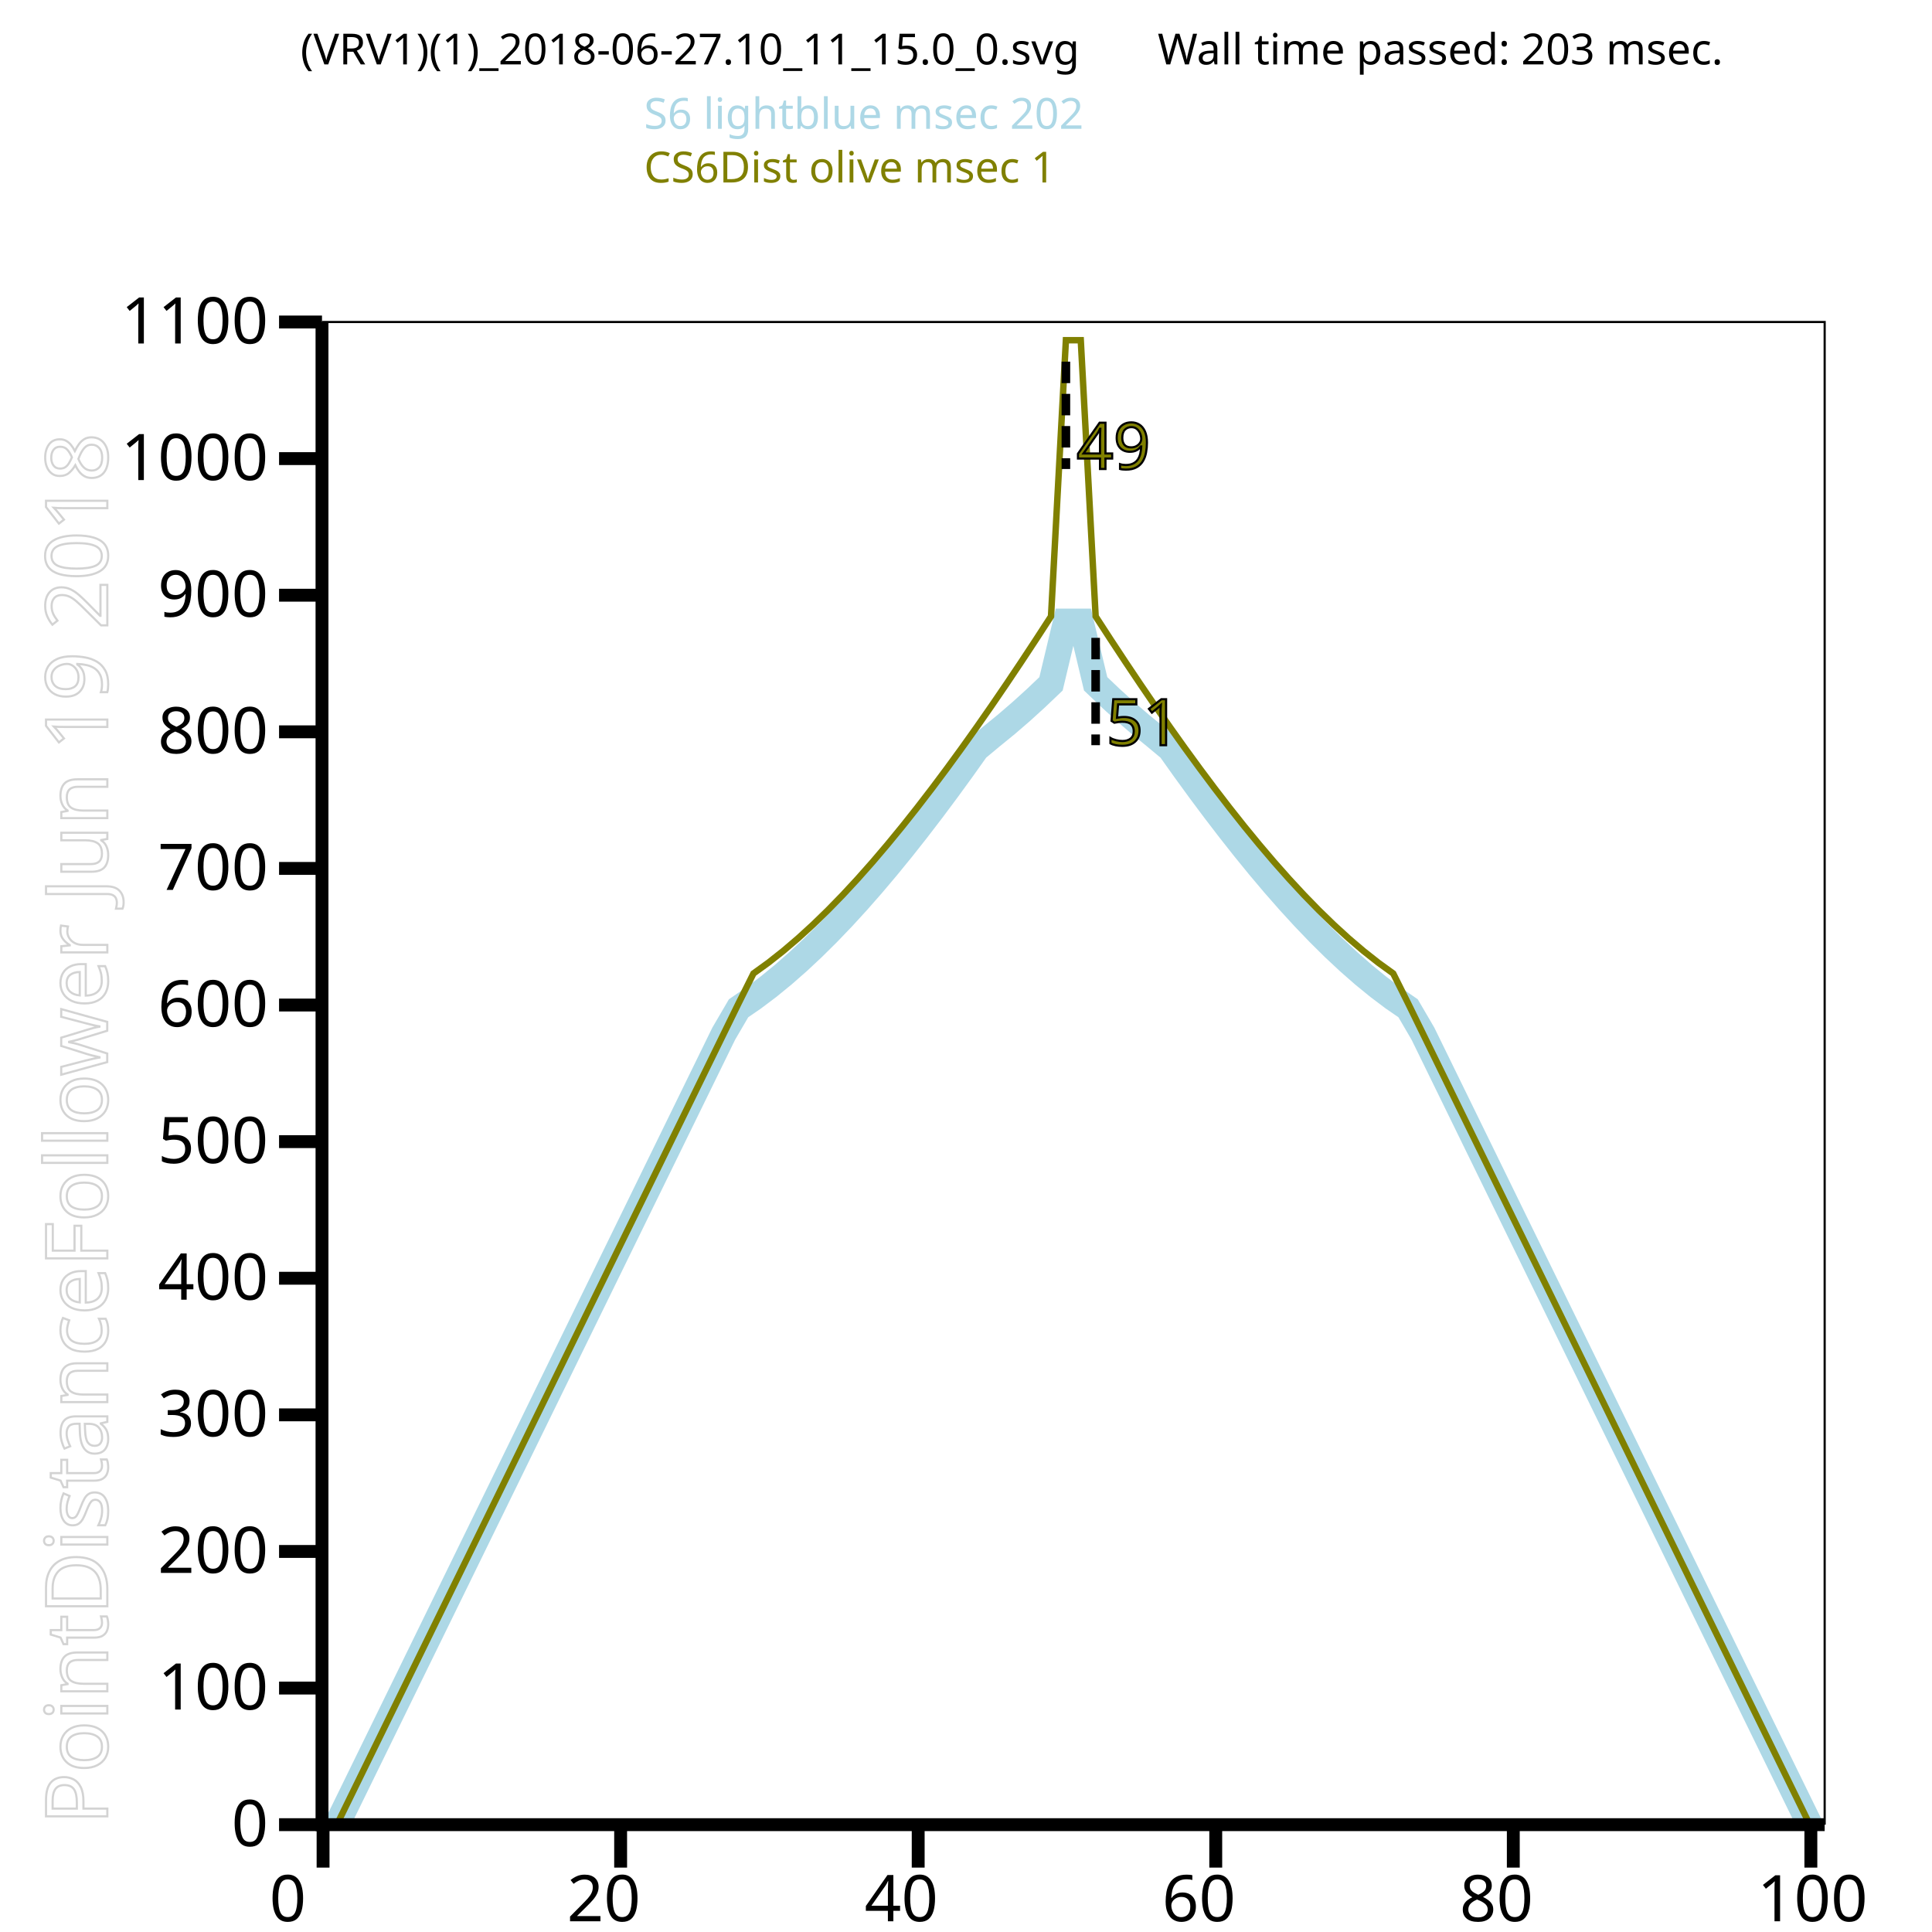
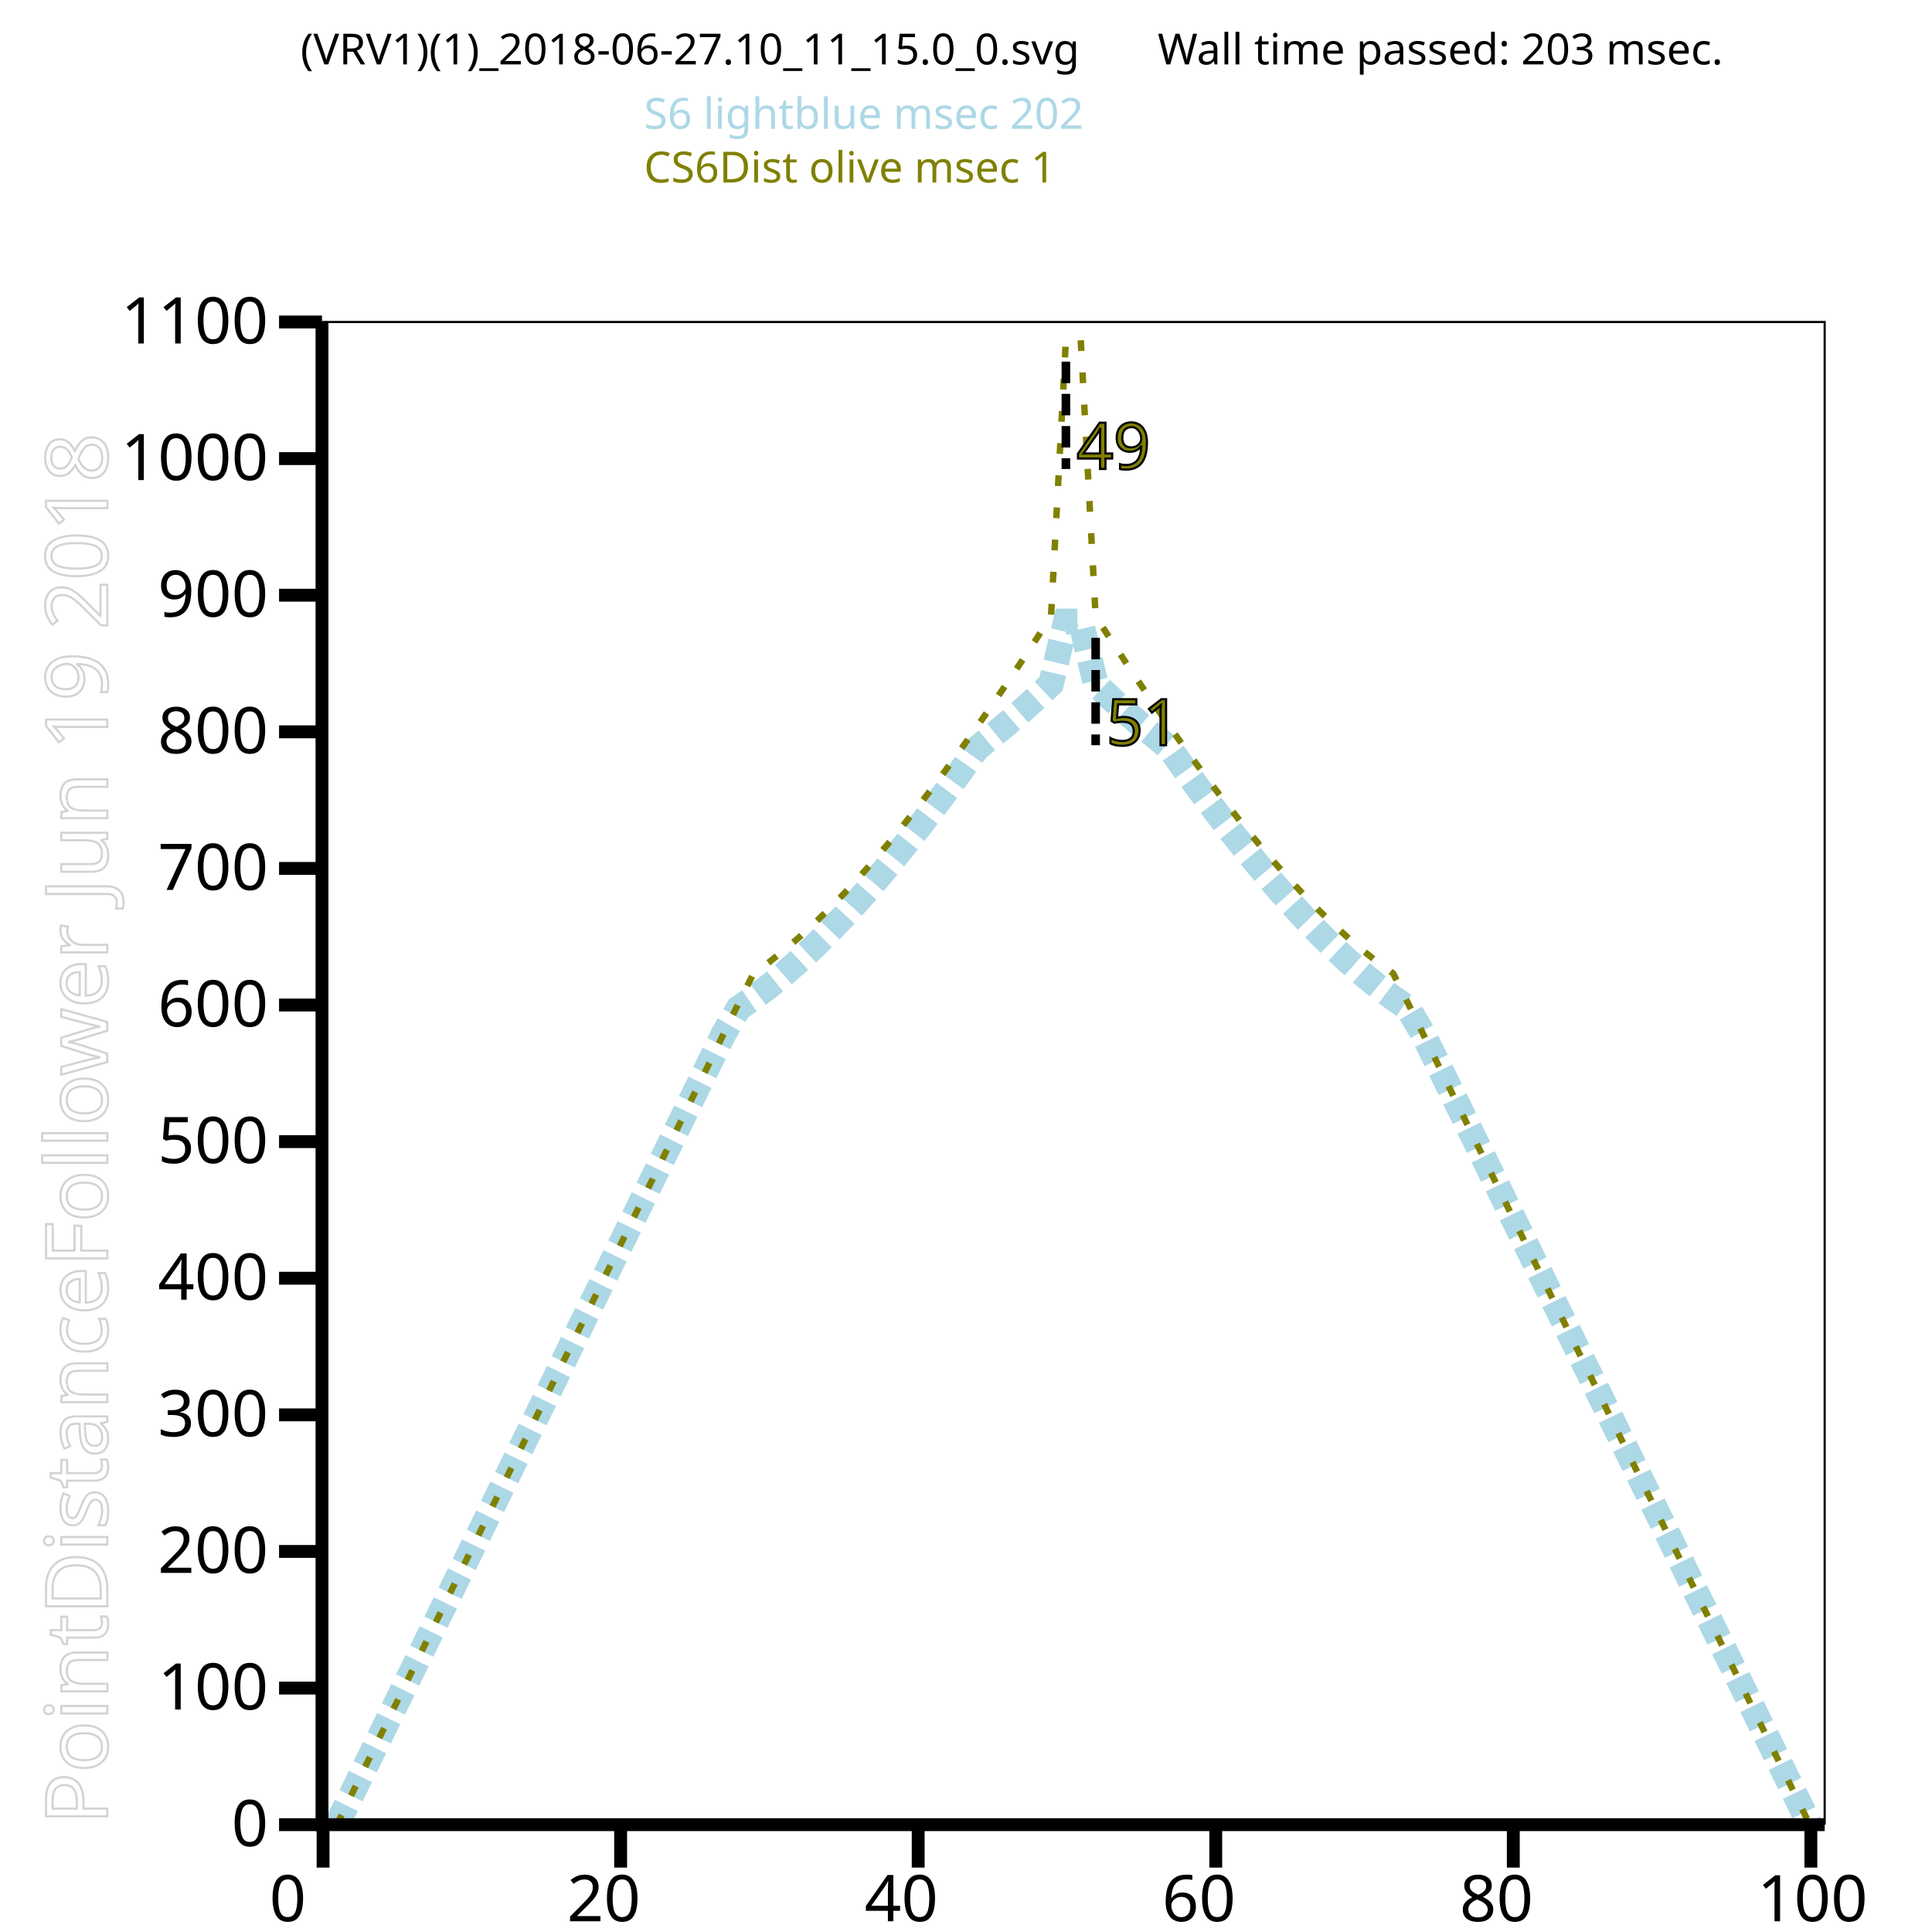
<svg xmlns="http://www.w3.org/2000/svg" width="900" height="900" viewBox="1 0900 900" version="1.1">
  <g transform="scale(1 1)">
    <text x="-850" y="50" transform="rotate(-90)" font-family="sans-serif" font-size="40" stroke="lightgray" fill="none"> PointDistanceFollower   Jun 19 2018</text>
    <text x="140" y="30" font-family="sans-serif" font-size="20">(VRV1)(1)_2018-06-27.10_11_15.0_0.svg        Wall time passed: 203 msec.</text>
    <text x="300" y="60" font-family="sans-serif" font-size="20" fill="lightblue">S6  lightblue     msec  202</text>
    <text x="300" y="85" font-family="sans-serif" font-size="20" fill="olive">CS6Dist  olive     msec  1</text>
    <g transform="translate(150,850) scale(1 -1)">
-       <polyline fill="none" stroke=" lightblue " stroke-width=" 12 " points=" 6.931,0 13.861,14.171 20.792,28.343 27.723,42.514 34.654,56.685 41.584,70.856 48.515,85.028 55.446,99.199 62.376,113.37 69.307,127.542 76.238,141.713 83.168,155.884 90.099,170.055 97.03,184.227 103.96,198.398 110.891,212.569 117.822,226.741 124.752,240.912 131.683,255.083 138.614,269.254 145.545,283.426 152.475,297.597 159.406,311.768 166.337,325.939 173.267,340.111 180.198,354.282 187.129,368.453 194.059,380.315 200.99,385.077 207.921,390.296 214.851,395.954 221.782,402.031 228.713,408.51 235.644,415.372 242.574,422.597 249.505,430.168 256.436,438.067 263.366,446.276 270.297,454.779 277.228,463.559 284.158,472.601 291.089,481.89 298.02,491.412 304.95,501.154 311.881,506.934 318.812,512.578 325.743,518.553 332.673,524.849 339.604,531.453 346.535,560.475 353.465,560.475 360.396,531.453 367.327,524.849 374.257,518.553 381.188,512.578 388.119,506.934 395.05,501.154 401.98,491.412 408.911,481.89 415.842,472.601 422.772,463.559 429.703,454.779 436.634,446.276 443.564,438.067 450.495,430.168 457.426,422.597 464.356,415.372 471.287,408.51 478.218,402.031 485.149,395.954 492.079,390.296 499.01,385.077 505.941,380.315 512.871,368.453 519.802,354.282 526.733,340.111 533.663,325.939 540.594,311.768 547.525,297.597 554.455,283.426 561.386,269.254 568.317,255.083 575.248,240.912 582.178,226.741 589.109,212.569 596.04,198.398 602.97,184.227 609.901,170.055 616.832,155.884 623.762,141.713 630.693,127.542 637.624,113.37 644.554,99.199 651.485,85.028 658.416,70.856 665.347,56.685 672.277,42.514 679.208,28.343 686.139,14.171 693.069,0 " />
-       <polyline fill="none" stroke=" olive " stroke-width=" 3 " points=" 6.931,0 13.861,14.171 20.792,28.343 27.723,42.514 34.654,56.685 41.584,70.856 48.515,85.028 55.446,99.199 62.376,113.37 69.307,127.542 76.238,141.713 83.168,155.884 90.099,170.055 97.03,184.227 103.96,198.398 110.891,212.569 117.822,226.741 124.752,240.912 131.683,255.083 138.614,269.254 145.545,283.426 152.475,297.597 159.406,311.768 166.337,325.939 173.267,340.111 180.198,354.282 187.129,368.453 194.059,382.625 200.99,396.522 207.921,401.533 214.851,407.004 221.782,412.916 228.713,419.249 235.644,425.983 242.574,433.098 249.505,440.574 256.436,448.392 263.366,456.535 270.297,464.983 277.228,473.719 284.158,482.728 291.089,491.993 298.02,501.499 304.95,511.232 311.881,521.179 318.812,531.327 325.743,541.665 332.673,552.181 339.604,562.864 346.535,691.527 353.465,691.527 360.396,562.864 367.327,552.181 374.257,541.665 381.188,531.327 388.119,521.179 395.05,511.232 401.98,501.499 408.911,491.993 415.842,482.728 422.772,473.719 429.703,464.983 436.634,456.535 443.564,448.392 450.495,440.574 457.426,433.098 464.356,425.983 471.287,419.249 478.218,412.916 485.149,407.004 492.079,401.533 499.01,396.522 505.941,382.625 512.871,368.453 519.802,354.282 526.733,340.111 533.663,325.939 540.594,311.768 547.525,297.597 554.455,283.426 561.386,269.254 568.317,255.083 575.248,240.912 582.178,226.741 589.109,212.569 596.04,198.398 602.97,184.227 609.901,170.055 616.832,155.884 623.762,141.713 630.693,127.542 637.624,113.37 644.554,99.199 651.485,85.028 658.416,70.856 665.347,56.685 672.277,42.514 679.208,28.343 686.139,14.171 693.069,0 " />
+       <polyline stroke-dasharray="10,5" fill="none" stroke=" lightblue " stroke-width=" 12 " points=" 6.931,0 13.861,14.171 20.792,28.343 27.723,42.514 34.654,56.685 41.584,70.856 48.515,85.028 55.446,99.199 62.376,113.37 69.307,127.542 76.238,141.713 83.168,155.884 90.099,170.055 97.03,184.227 103.96,198.398 110.891,212.569 117.822,226.741 124.752,240.912 131.683,255.083 138.614,269.254 145.545,283.426 152.475,297.597 159.406,311.768 166.337,325.939 173.267,340.111 180.198,354.282 187.129,368.453 194.059,380.315 200.99,385.077 207.921,390.296 214.851,395.954 221.782,402.031 228.713,408.51 235.644,415.372 242.574,422.597 249.505,430.168 256.436,438.067 263.366,446.276 270.297,454.779 277.228,463.559 284.158,472.601 291.089,481.89 298.02,491.412 304.95,501.154 311.881,506.934 318.812,512.578 325.743,518.553 332.673,524.849 339.604,531.453 346.535,560.475 353.465,560.475 360.396,531.453 367.327,524.849 374.257,518.553 381.188,512.578 388.119,506.934 395.05,501.154 401.98,491.412 408.911,481.89 415.842,472.601 422.772,463.559 429.703,454.779 436.634,446.276 443.564,438.067 450.495,430.168 457.426,422.597 464.356,415.372 471.287,408.51 478.218,402.031 485.149,395.954 492.079,390.296 499.01,385.077 505.941,380.315 512.871,368.453 519.802,354.282 526.733,340.111 533.663,325.939 540.594,311.768 547.525,297.597 554.455,283.426 561.386,269.254 568.317,255.083 575.248,240.912 582.178,226.741 589.109,212.569 596.04,198.398 602.97,184.227 609.901,170.055 616.832,155.884 623.762,141.713 630.693,127.542 637.624,113.37 644.554,99.199 651.485,85.028 658.416,70.856 665.347,56.685 672.277,42.514 679.208,28.343 686.139,14.171 693.069,0 " />
+       <polyline stroke-dasharray="5,10" fill="none" stroke=" olive " stroke-width=" 3 " points=" 6.931,0 13.861,14.171 20.792,28.343 27.723,42.514 34.654,56.685 41.584,70.856 48.515,85.028 55.446,99.199 62.376,113.37 69.307,127.542 76.238,141.713 83.168,155.884 90.099,170.055 97.03,184.227 103.96,198.398 110.891,212.569 117.822,226.741 124.752,240.912 131.683,255.083 138.614,269.254 145.545,283.426 152.475,297.597 159.406,311.768 166.337,325.939 173.267,340.111 180.198,354.282 187.129,368.453 194.059,382.625 200.99,396.522 207.921,401.533 214.851,407.004 221.782,412.916 228.713,419.249 235.644,425.983 242.574,433.098 249.505,440.574 256.436,448.392 263.366,456.535 270.297,464.983 277.228,473.719 284.158,482.728 291.089,491.993 298.02,501.499 304.95,511.232 311.881,521.179 318.812,531.327 325.743,541.665 332.673,552.181 339.604,562.864 346.535,691.527 353.465,691.527 360.396,562.864 367.327,552.181 374.257,541.665 381.188,531.327 388.119,521.179 395.05,511.232 401.98,501.499 408.911,491.993 415.842,482.728 422.772,473.719 429.703,464.983 436.634,456.535 443.564,448.392 450.495,440.574 457.426,433.098 464.356,425.983 471.287,419.249 478.218,412.916 485.149,407.004 492.079,401.533 499.01,396.522 505.941,382.625 512.871,368.453 519.802,354.282 526.733,340.111 533.663,325.939 540.594,311.768 547.525,297.597 554.455,283.426 561.386,269.254 568.317,255.083 575.248,240.912 582.178,226.741 589.109,212.569 596.04,198.398 602.97,184.227 609.901,170.055 616.832,155.884 623.762,141.713 630.693,127.542 637.624,113.37 644.554,99.199 651.485,85.028 658.416,70.856 665.347,56.685 672.277,42.514 679.208,28.343 686.139,14.171 693.069,0 " />
      <line fill="none" stroke="black" stroke-width="4" x1="346.535" y1="681.527" x2="346.535" y2="631.527" stroke-dasharray="10,5" />
      <text transform="scale(1,-1)" font-family="sans-serif" font-size="30" stroke="rgb(0,0,0)" line="rgb(0,0,0)" fill="olive" x="351.535" y="-631.527">49</text>
      <line fill="none" stroke="black" stroke-width="4" x1="360.396" y1="552.864" x2="360.396" y2="502.864" stroke-dasharray="10,5" />
      <text transform="scale(1,-1)" font-family="sans-serif" font-size="30" stroke="rgb(0,0,0)" line="rgb(0,0,0)" fill="olive" x="365.396" y="-502.864">51</text>
      <polyline fill="none" stroke="black" stroke-width="6" points=" 700,0 0,0 0, 700" />
      <polyline fill="none" stroke="black" stroke-width="1" points=" 0 700  700 700  700 0" />
      <line fill="none" stroke="black" stroke-width="6" x1="0.5" y1="0" x2="0.5" y2="-20" />
      <text transform="scale(1,-1)" font-family="sans-serif" font-size="30" x="-24.5" y="45">0</text>
      <line fill="none" stroke="black" stroke-width="6" x1="139.114" y1="0" x2="139.114" y2="-20" />
      <text transform="scale(1,-1)" font-family="sans-serif" font-size="30" x="114.114" y="45">20</text>
      <line fill="none" stroke="black" stroke-width="6" x1="277.728" y1="0" x2="277.728" y2="-20" />
      <text transform="scale(1,-1)" font-family="sans-serif" font-size="30" x="252.728" y="45">40</text>
      <line fill="none" stroke="black" stroke-width="6" x1="416.342" y1="0" x2="416.342" y2="-20" />
      <text transform="scale(1,-1)" font-family="sans-serif" font-size="30" x="391.342" y="45">60</text>
      <line fill="none" stroke="black" stroke-width="6" x1="554.955" y1="0" x2="554.955" y2="-20" />
      <text transform="scale(1,-1)" font-family="sans-serif" font-size="30" x="529.955" y="45">80</text>
      <line fill="none" stroke="black" stroke-width="6" x1="693.569" y1="0" x2="693.569" y2="-20" />
      <text transform="scale(1,-1)" font-family="sans-serif" font-size="30" x="668.569" y="45">100</text>
      <line fill="none" stroke="black" stroke-width="6" x1="0.0" y1="0" x2="-20" y2="0" />
      <text transform="scale(1,-1)" text-anchor="end" font-family="sans-serif" font-size="30" x="-25" y="10">0</text>
      <line fill="none" stroke="black" stroke-width="6" x1="0.0" y1="63.636" x2="-20" y2="63.636" />
      <text transform="scale(1,-1)" text-anchor="end" font-family="sans-serif" font-size="30" x="-25" y="-53.636">100</text>
      <line fill="none" stroke="black" stroke-width="6" x1="0.0" y1="127.273" x2="-20" y2="127.273" />
      <text transform="scale(1,-1)" text-anchor="end" font-family="sans-serif" font-size="30" x="-25" y="-117.273">200</text>
      <line fill="none" stroke="black" stroke-width="6" x1="0.0" y1="190.909" x2="-20" y2="190.909" />
      <text transform="scale(1,-1)" text-anchor="end" font-family="sans-serif" font-size="30" x="-25" y="-180.909">300</text>
      <line fill="none" stroke="black" stroke-width="6" x1="0.0" y1="254.545" x2="-20" y2="254.545" />
      <text transform="scale(1,-1)" text-anchor="end" font-family="sans-serif" font-size="30" x="-25" y="-244.545">400</text>
      <line fill="none" stroke="black" stroke-width="6" x1="0.0" y1="318.182" x2="-20" y2="318.182" />
      <text transform="scale(1,-1)" text-anchor="end" font-family="sans-serif" font-size="30" x="-25" y="-308.182">500</text>
      <line fill="none" stroke="black" stroke-width="6" x1="0.0" y1="381.818" x2="-20" y2="381.818" />
      <text transform="scale(1,-1)" text-anchor="end" font-family="sans-serif" font-size="30" x="-25" y="-371.818">600</text>
      <line fill="none" stroke="black" stroke-width="6" x1="0.0" y1="445.455" x2="-20" y2="445.455" />
      <text transform="scale(1,-1)" text-anchor="end" font-family="sans-serif" font-size="30" x="-25" y="-435.455">700</text>
      <line fill="none" stroke="black" stroke-width="6" x1="0.0" y1="509.091" x2="-20" y2="509.091" />
      <text transform="scale(1,-1)" text-anchor="end" font-family="sans-serif" font-size="30" x="-25" y="-499.091">800</text>
      <line fill="none" stroke="black" stroke-width="6" x1="0.0" y1="572.727" x2="-20" y2="572.727" />
      <text transform="scale(1,-1)" text-anchor="end" font-family="sans-serif" font-size="30" x="-25" y="-562.727">900</text>
      <line fill="none" stroke="black" stroke-width="6" x1="0.0" y1="636.364" x2="-20" y2="636.364" />
      <text transform="scale(1,-1)" text-anchor="end" font-family="sans-serif" font-size="30" x="-25" y="-626.364">1000</text>
      <line fill="none" stroke="black" stroke-width="6" x1="0.0" y1="700" x2="-20" y2="700" />
      <text transform="scale(1,-1)" text-anchor="end" font-family="sans-serif" font-size="30" x="-25" y="-690">1100</text>

--&gt;
</g>
  </g>
</svg>
